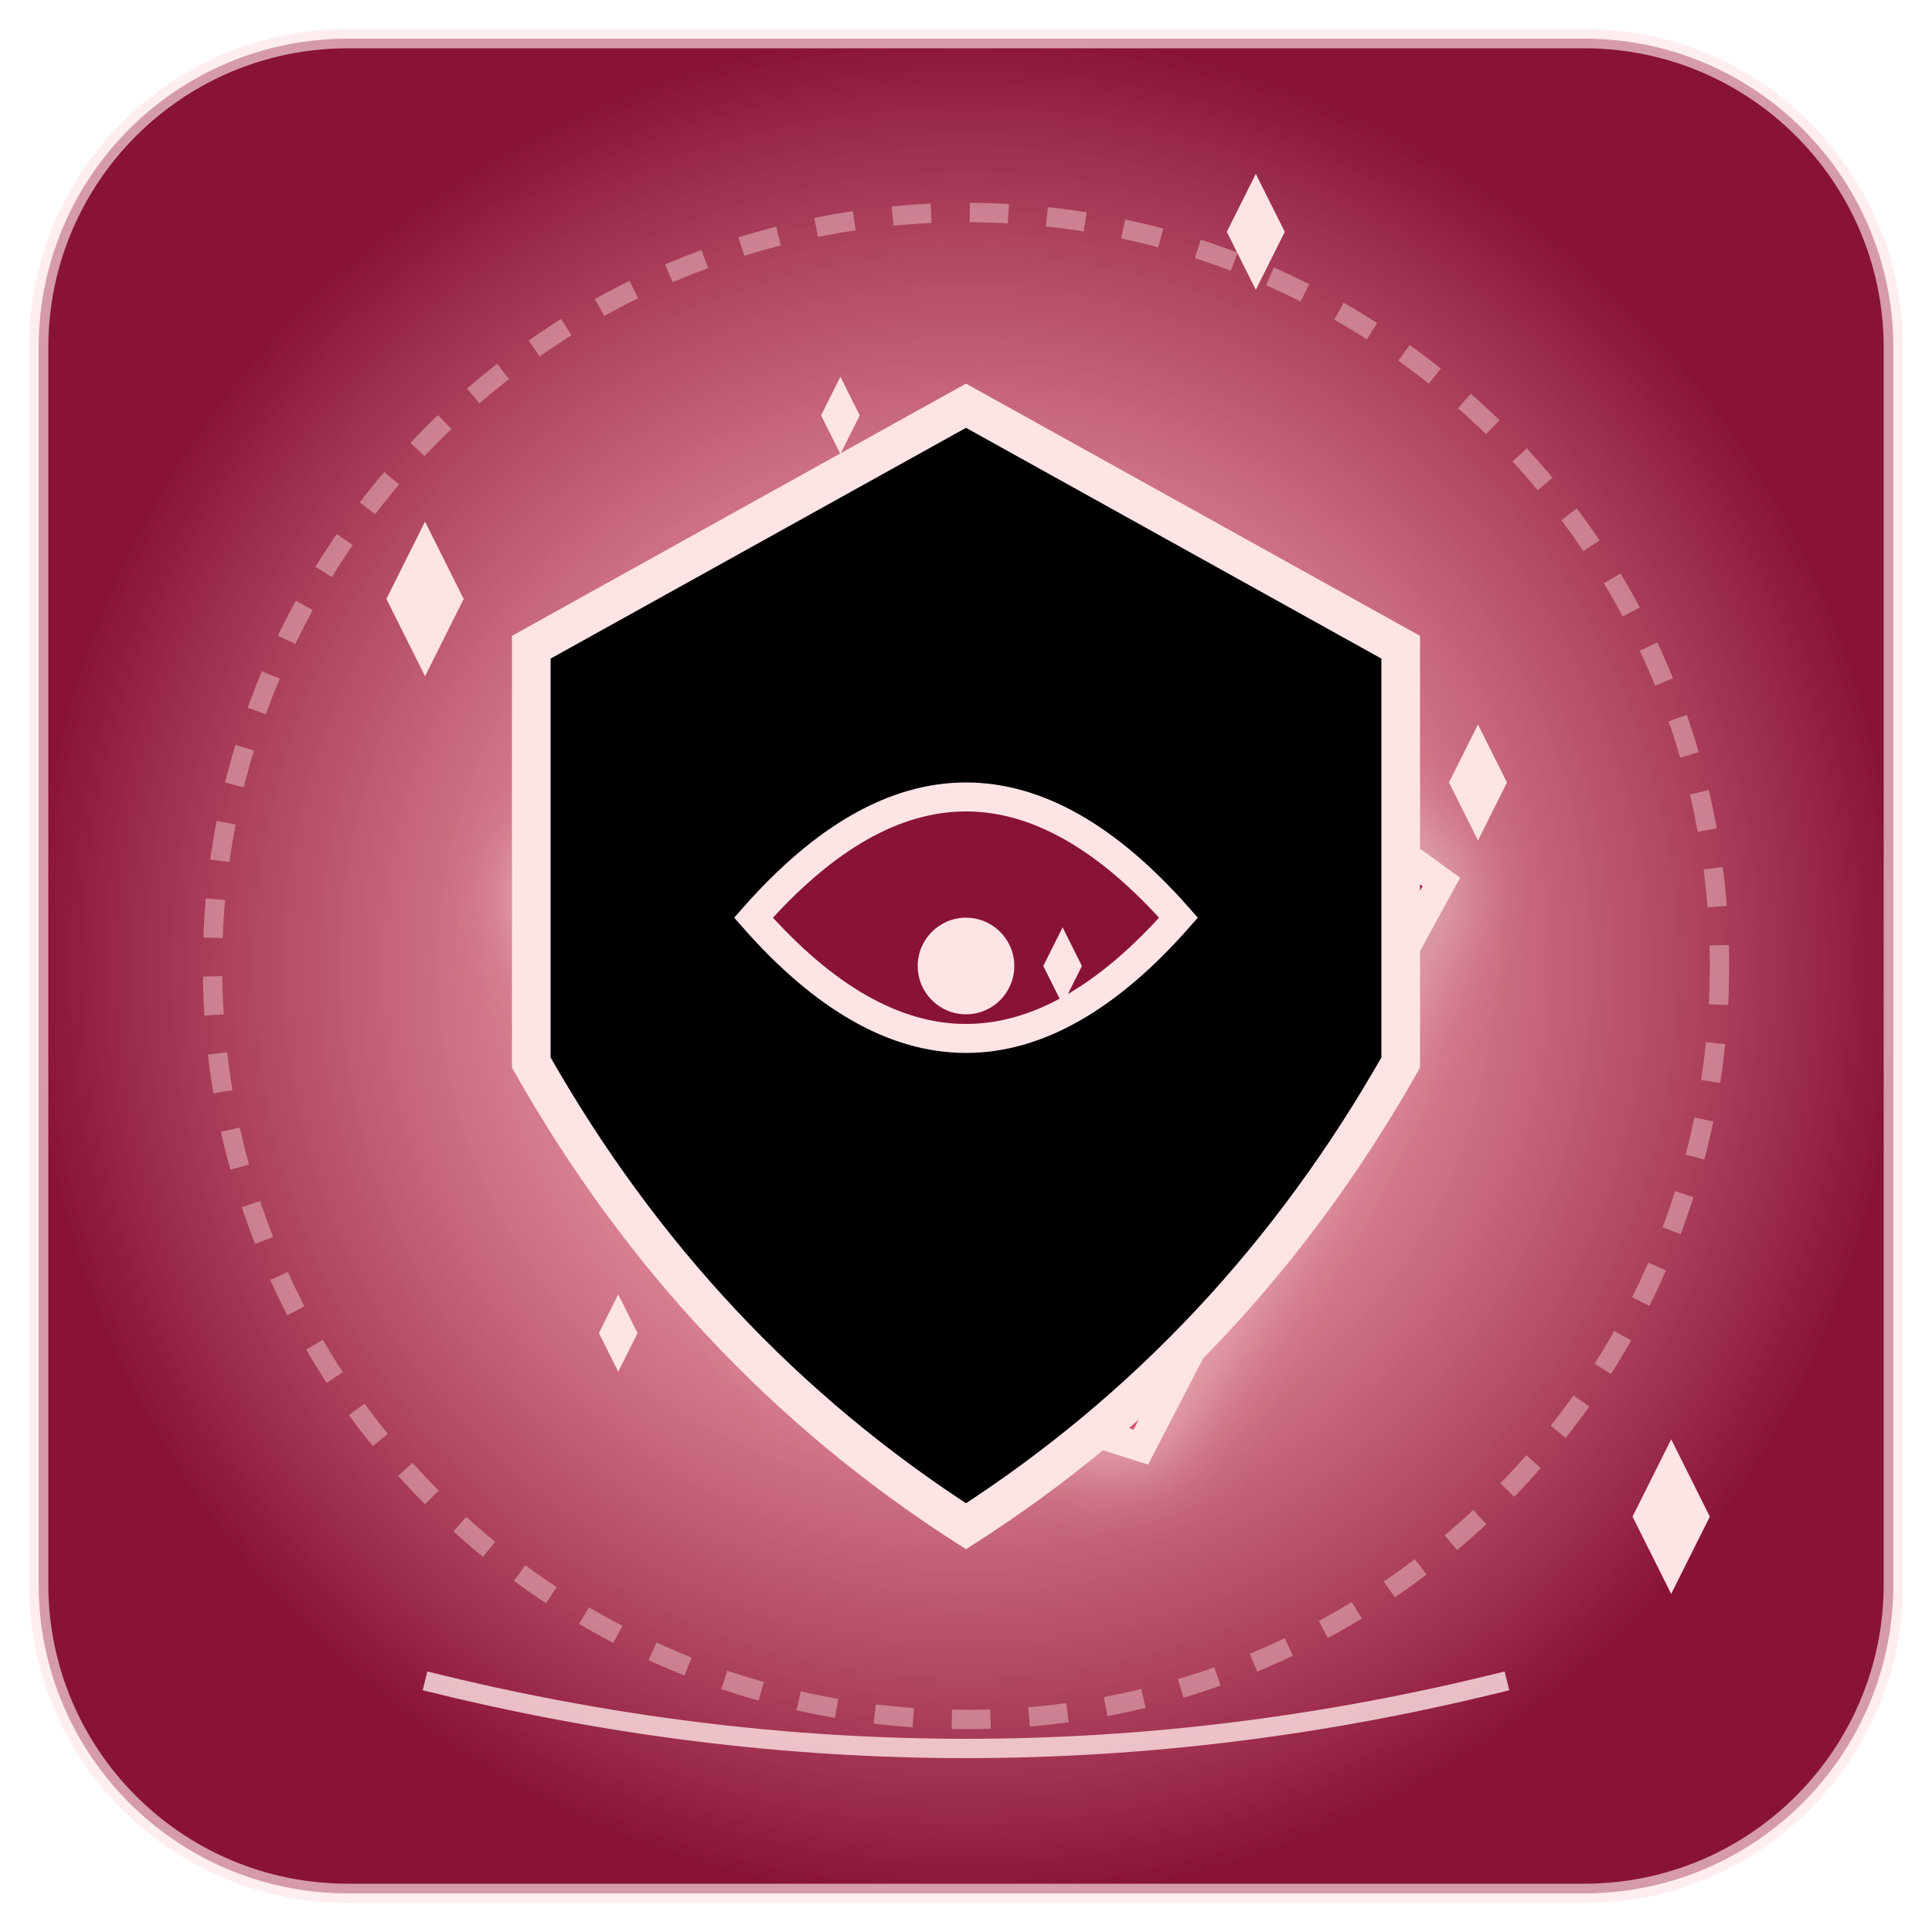
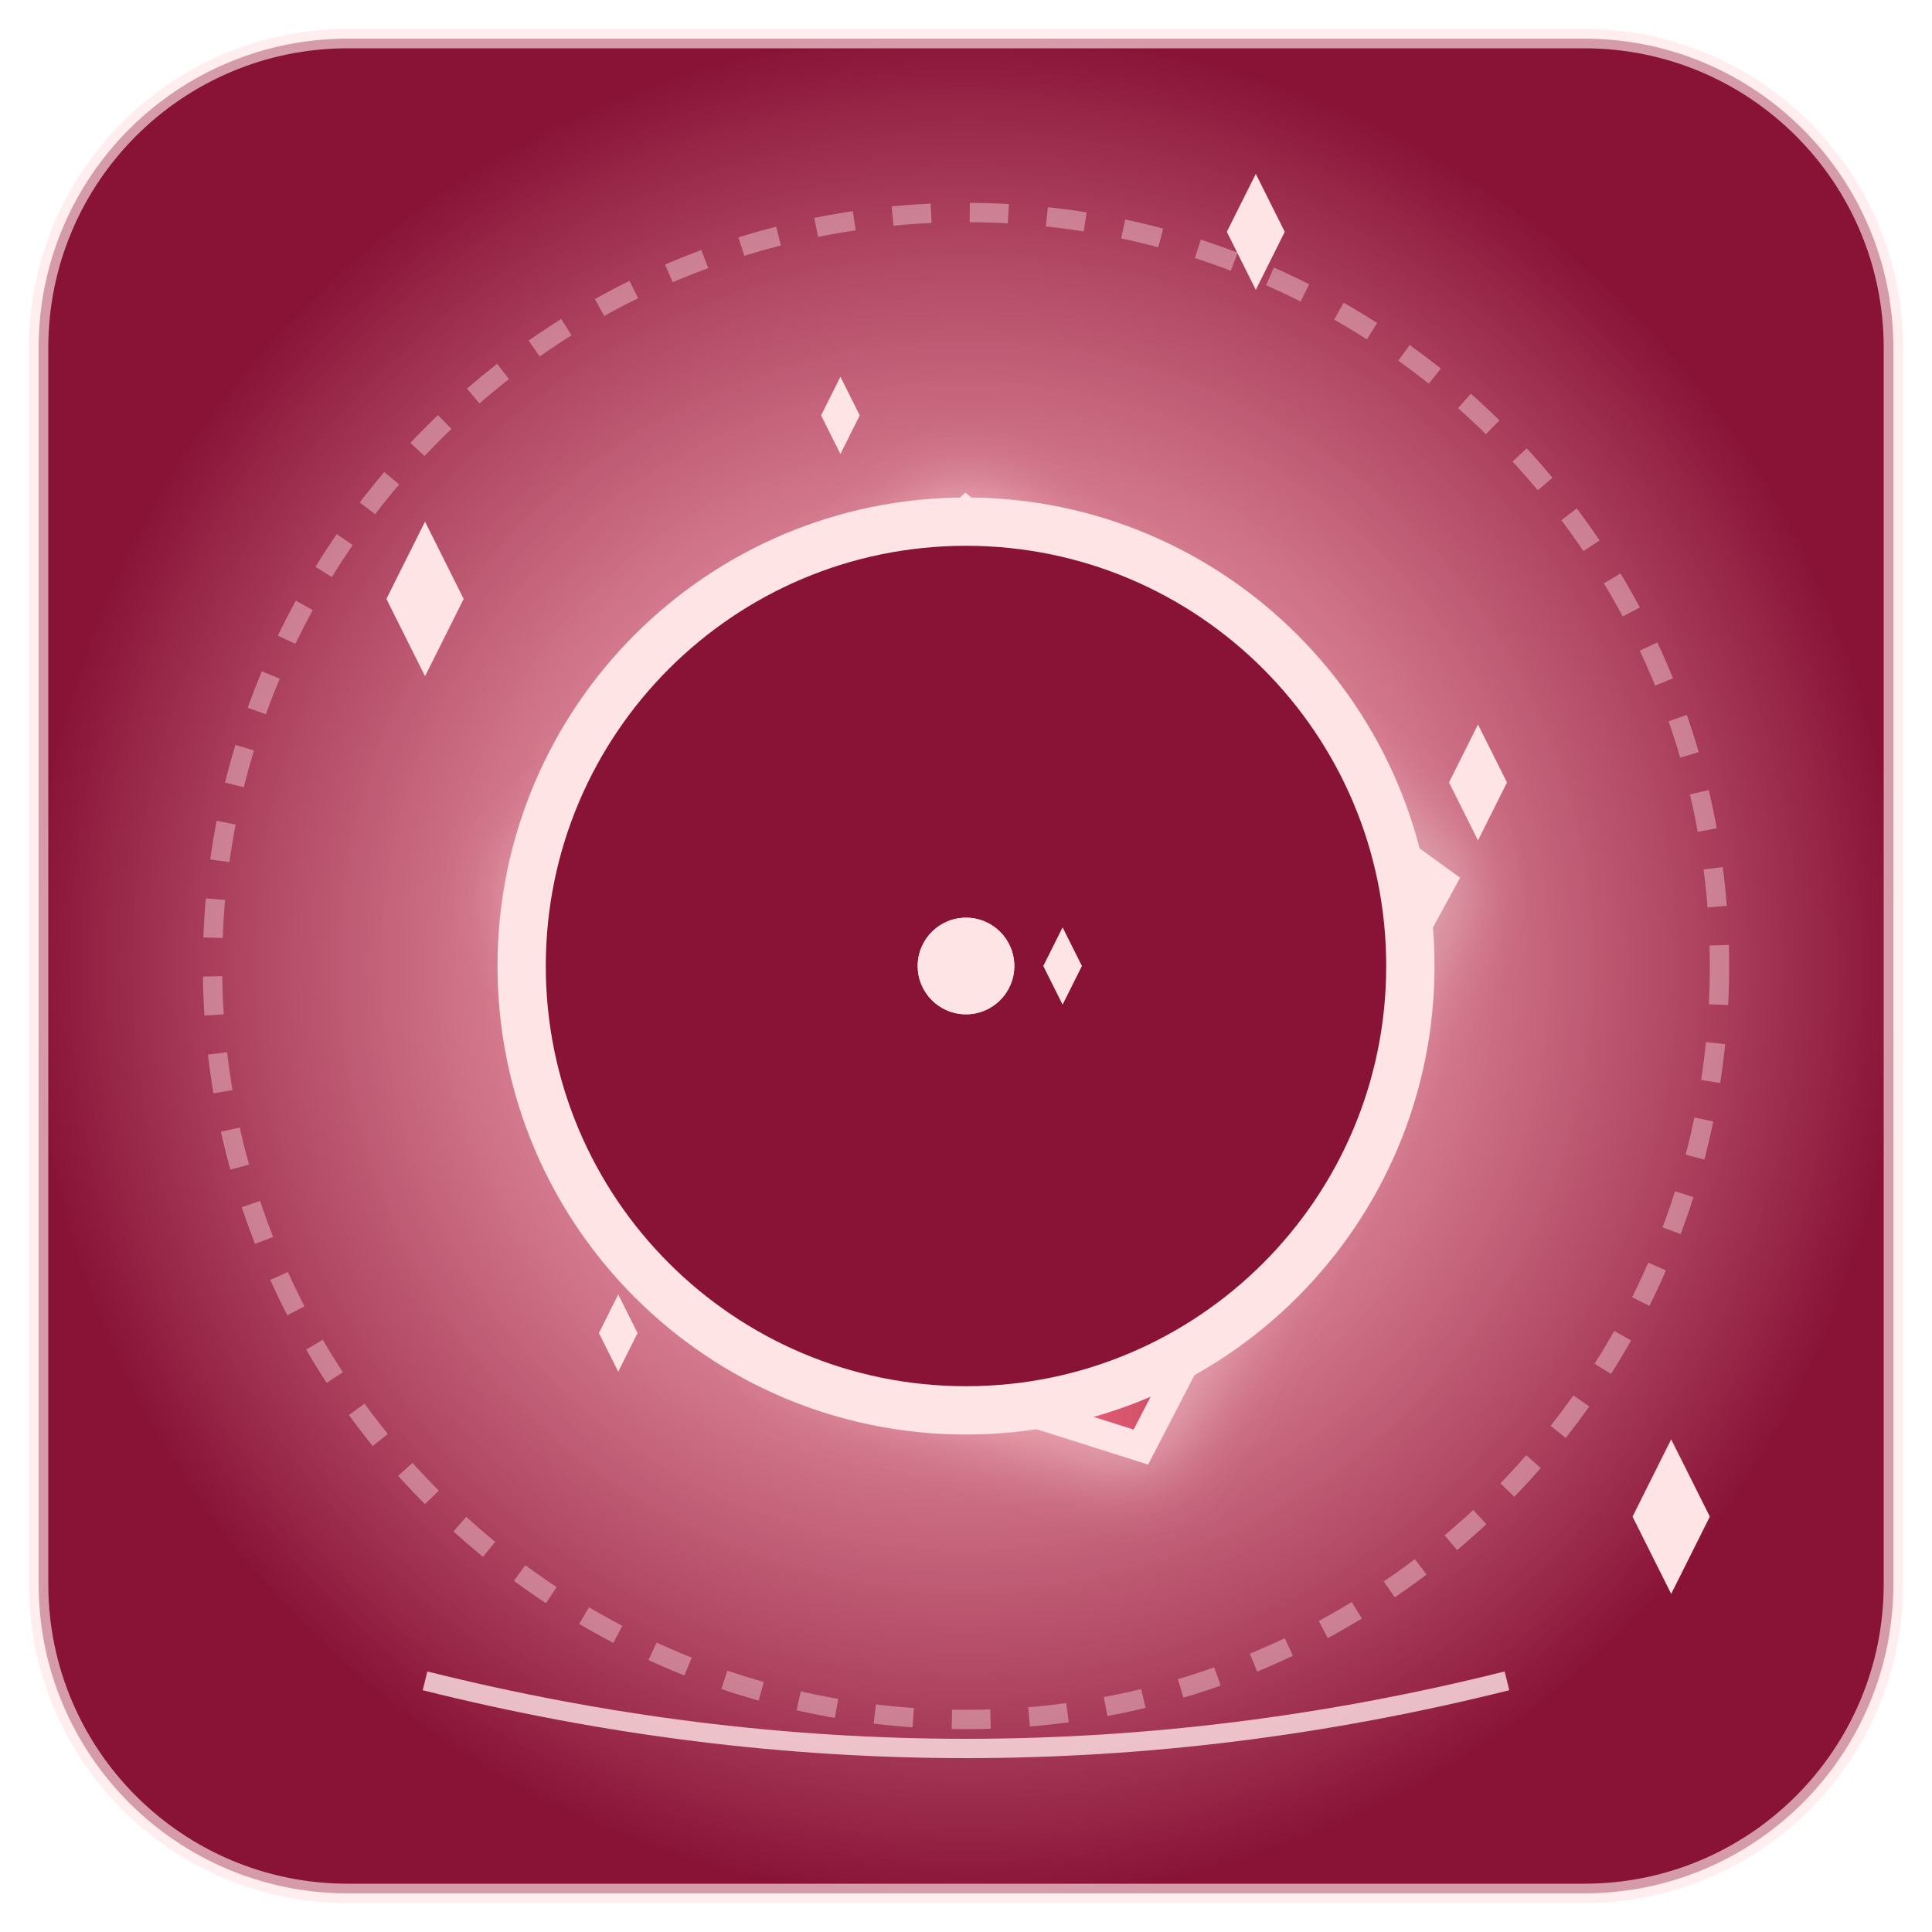
- <svg xmlns="http://www.w3.org/2000/svg" viewBox="0 0 200 200" role="img" aria-labelledby="title">
+ <svg xmlns="http://www.w3.org/2000/svg" viewBox="0 0 200 200" data-gift-id="spirit-n03" role="img" aria-labelledby="title">
  <defs>
    <radialGradient id="bg">
      <stop stop-color="#FB7185" stop-opacity=".42" />
      <stop offset="1" stop-color="#881337" />
    </radialGradient>
    <linearGradient id="metal">
      <stop stop-color="#FFE4E6" />
      <stop offset=".5" stop-color="#FB7185" />
      <stop offset="1" stop-color="#881337" />
    </linearGradient>
    <filter id="glow">
      <feGaussianBlur stdDeviation="4" result="x" />
      <feMerge>
        <feMergeNode in="x" />
        <feMergeNode in="SourceGraphic" />
      </feMerge>
    </filter>
  </defs>
  <rect x="4" y="4" width="192" height="192" rx="32" fill="url(#bg)" stroke="#FFE4E6" stroke-opacity=".65" stroke-width="2" />
  <circle cx="100" cy="100" r="78" fill="none" stroke="#FFE4E6" stroke-opacity=".4" stroke-width="2" stroke-dasharray="4 4" />
  <polygon points="100.0,53.0 123.1,72.4 149.2,91.3 133.8,119.5 118.1,149.8 85.6,139.5 73.2,115.5 55.7,92.2 78.1,74.0" fill="url(#metal)" stroke="#FFE4E6" stroke-width="3" filter="url(#glow)" />
  <polygon points="100.0,71.0 111.6,86.2 131.5,94.4 118.2,110.5 112.0,132.9 91.8,122.6 88.7,106.5 73.4,95.3 89.7,87.7" fill="#881337" stroke="#FFE4E6" stroke-width="2" />
-   <path d="M100 42 L145 67 V110 Q128 140 100 158 Q72 140 55 110 V67Z" fill="#F#8813377185" stroke="#FFE4E6" stroke-width="4" />
-   <path d="M78 95 Q100 70 122 95 Q100 120 78 95Z" fill="#881337" stroke="#FFE4E6" stroke-width="3" />
+   <circle cx="100" cy="100" r="46" fill="#881337" stroke="#FFE4E6" stroke-width="5" />
+   <path d="M100 67 V101 L126 116" stroke="#F#8813377185" stroke-width="6" stroke-linecap="round" fill="none" />
+   <circle cx="100" cy="100" r="5" fill="#FFE4E6" />
  <path d="M110 96 L112 100 L110 104 L108 100Z" fill="#FFE4E6" />
  <path d="M153 75 L156 81 L153 87 L150 81Z" fill="#FFE4E6" />
  <path d="M44 54 L48 62 L44 70 L40 62Z" fill="#FFE4E6" />
  <path d="M87 39 L89 43 L87 47 L85 43Z" fill="#FFE4E6" />
  <path d="M130 18 L133 24 L130 30 L127 24Z" fill="#FFE4E6" />
  <path d="M173 149 L177 157 L173 165 L169 157Z" fill="#FFE4E6" />
  <path d="M64 134 L66 138 L64 142 L62 138Z" fill="#FFE4E6" />
  <circle cx="100" cy="100" r="5" fill="#FFE4E6" />
  <path d="M44 174 Q100 188 156 174" fill="none" stroke="#FFE4E6" stroke-opacity=".8" stroke-width="2" />
</svg>
